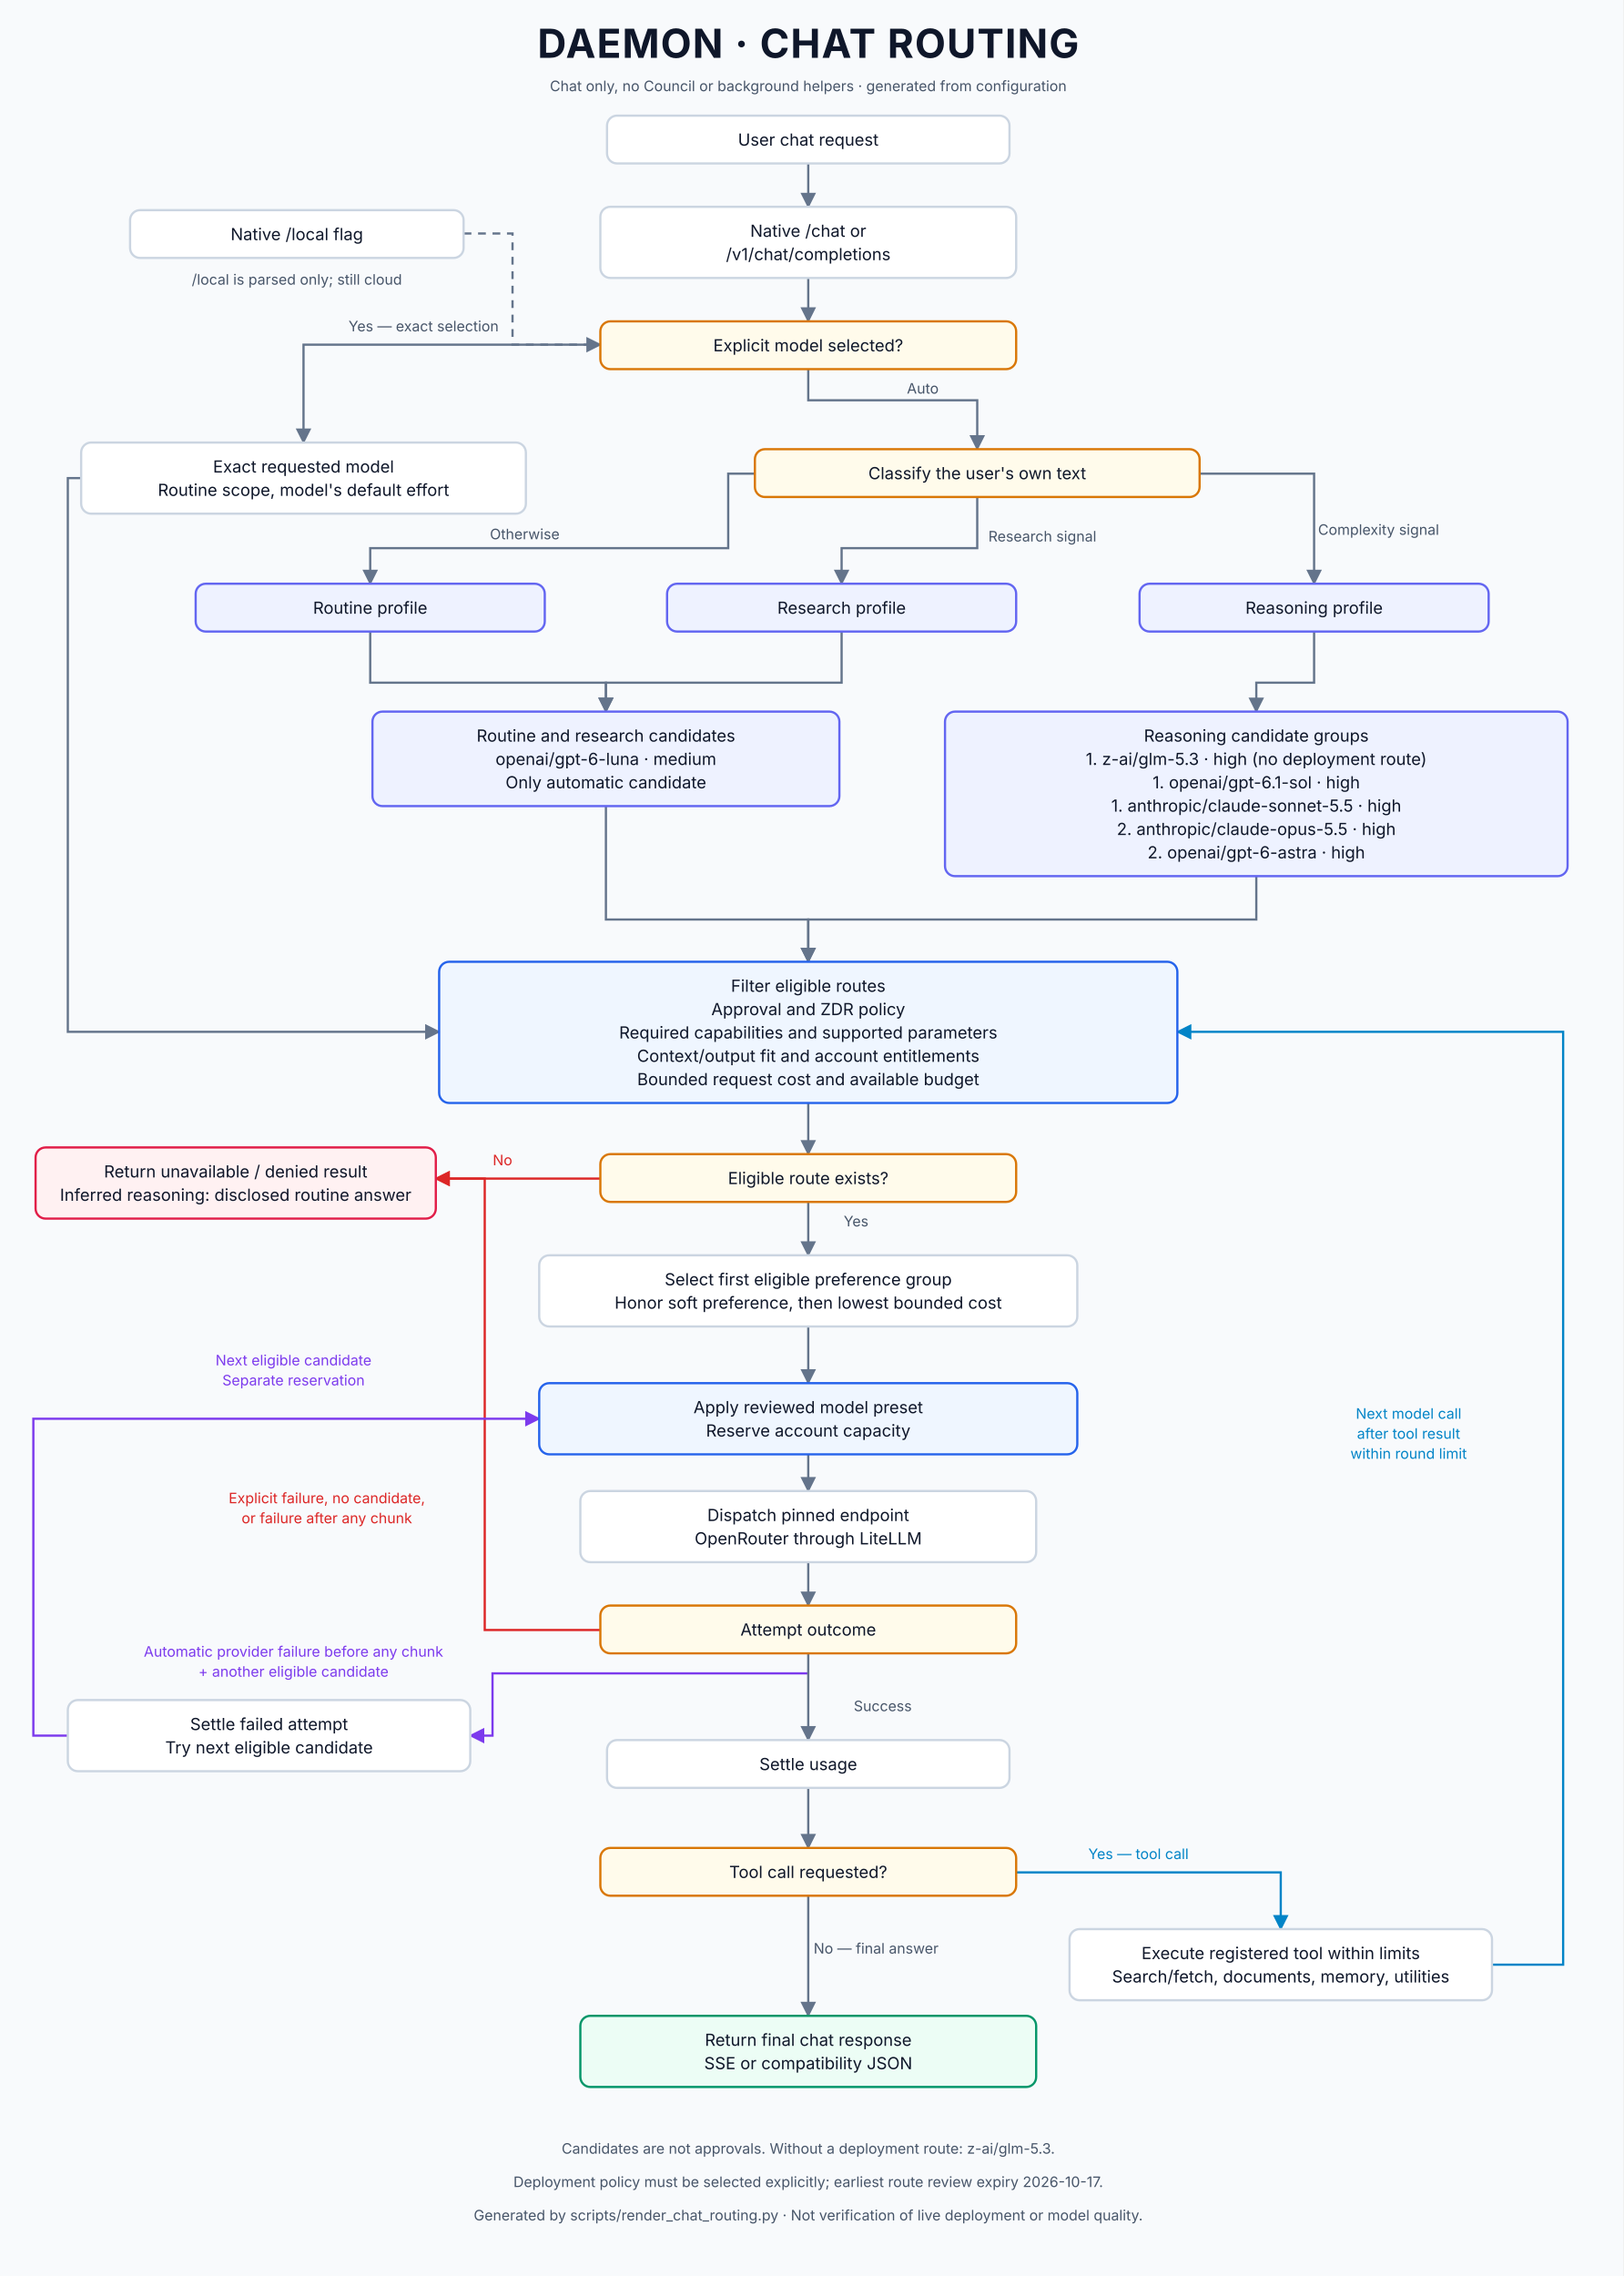
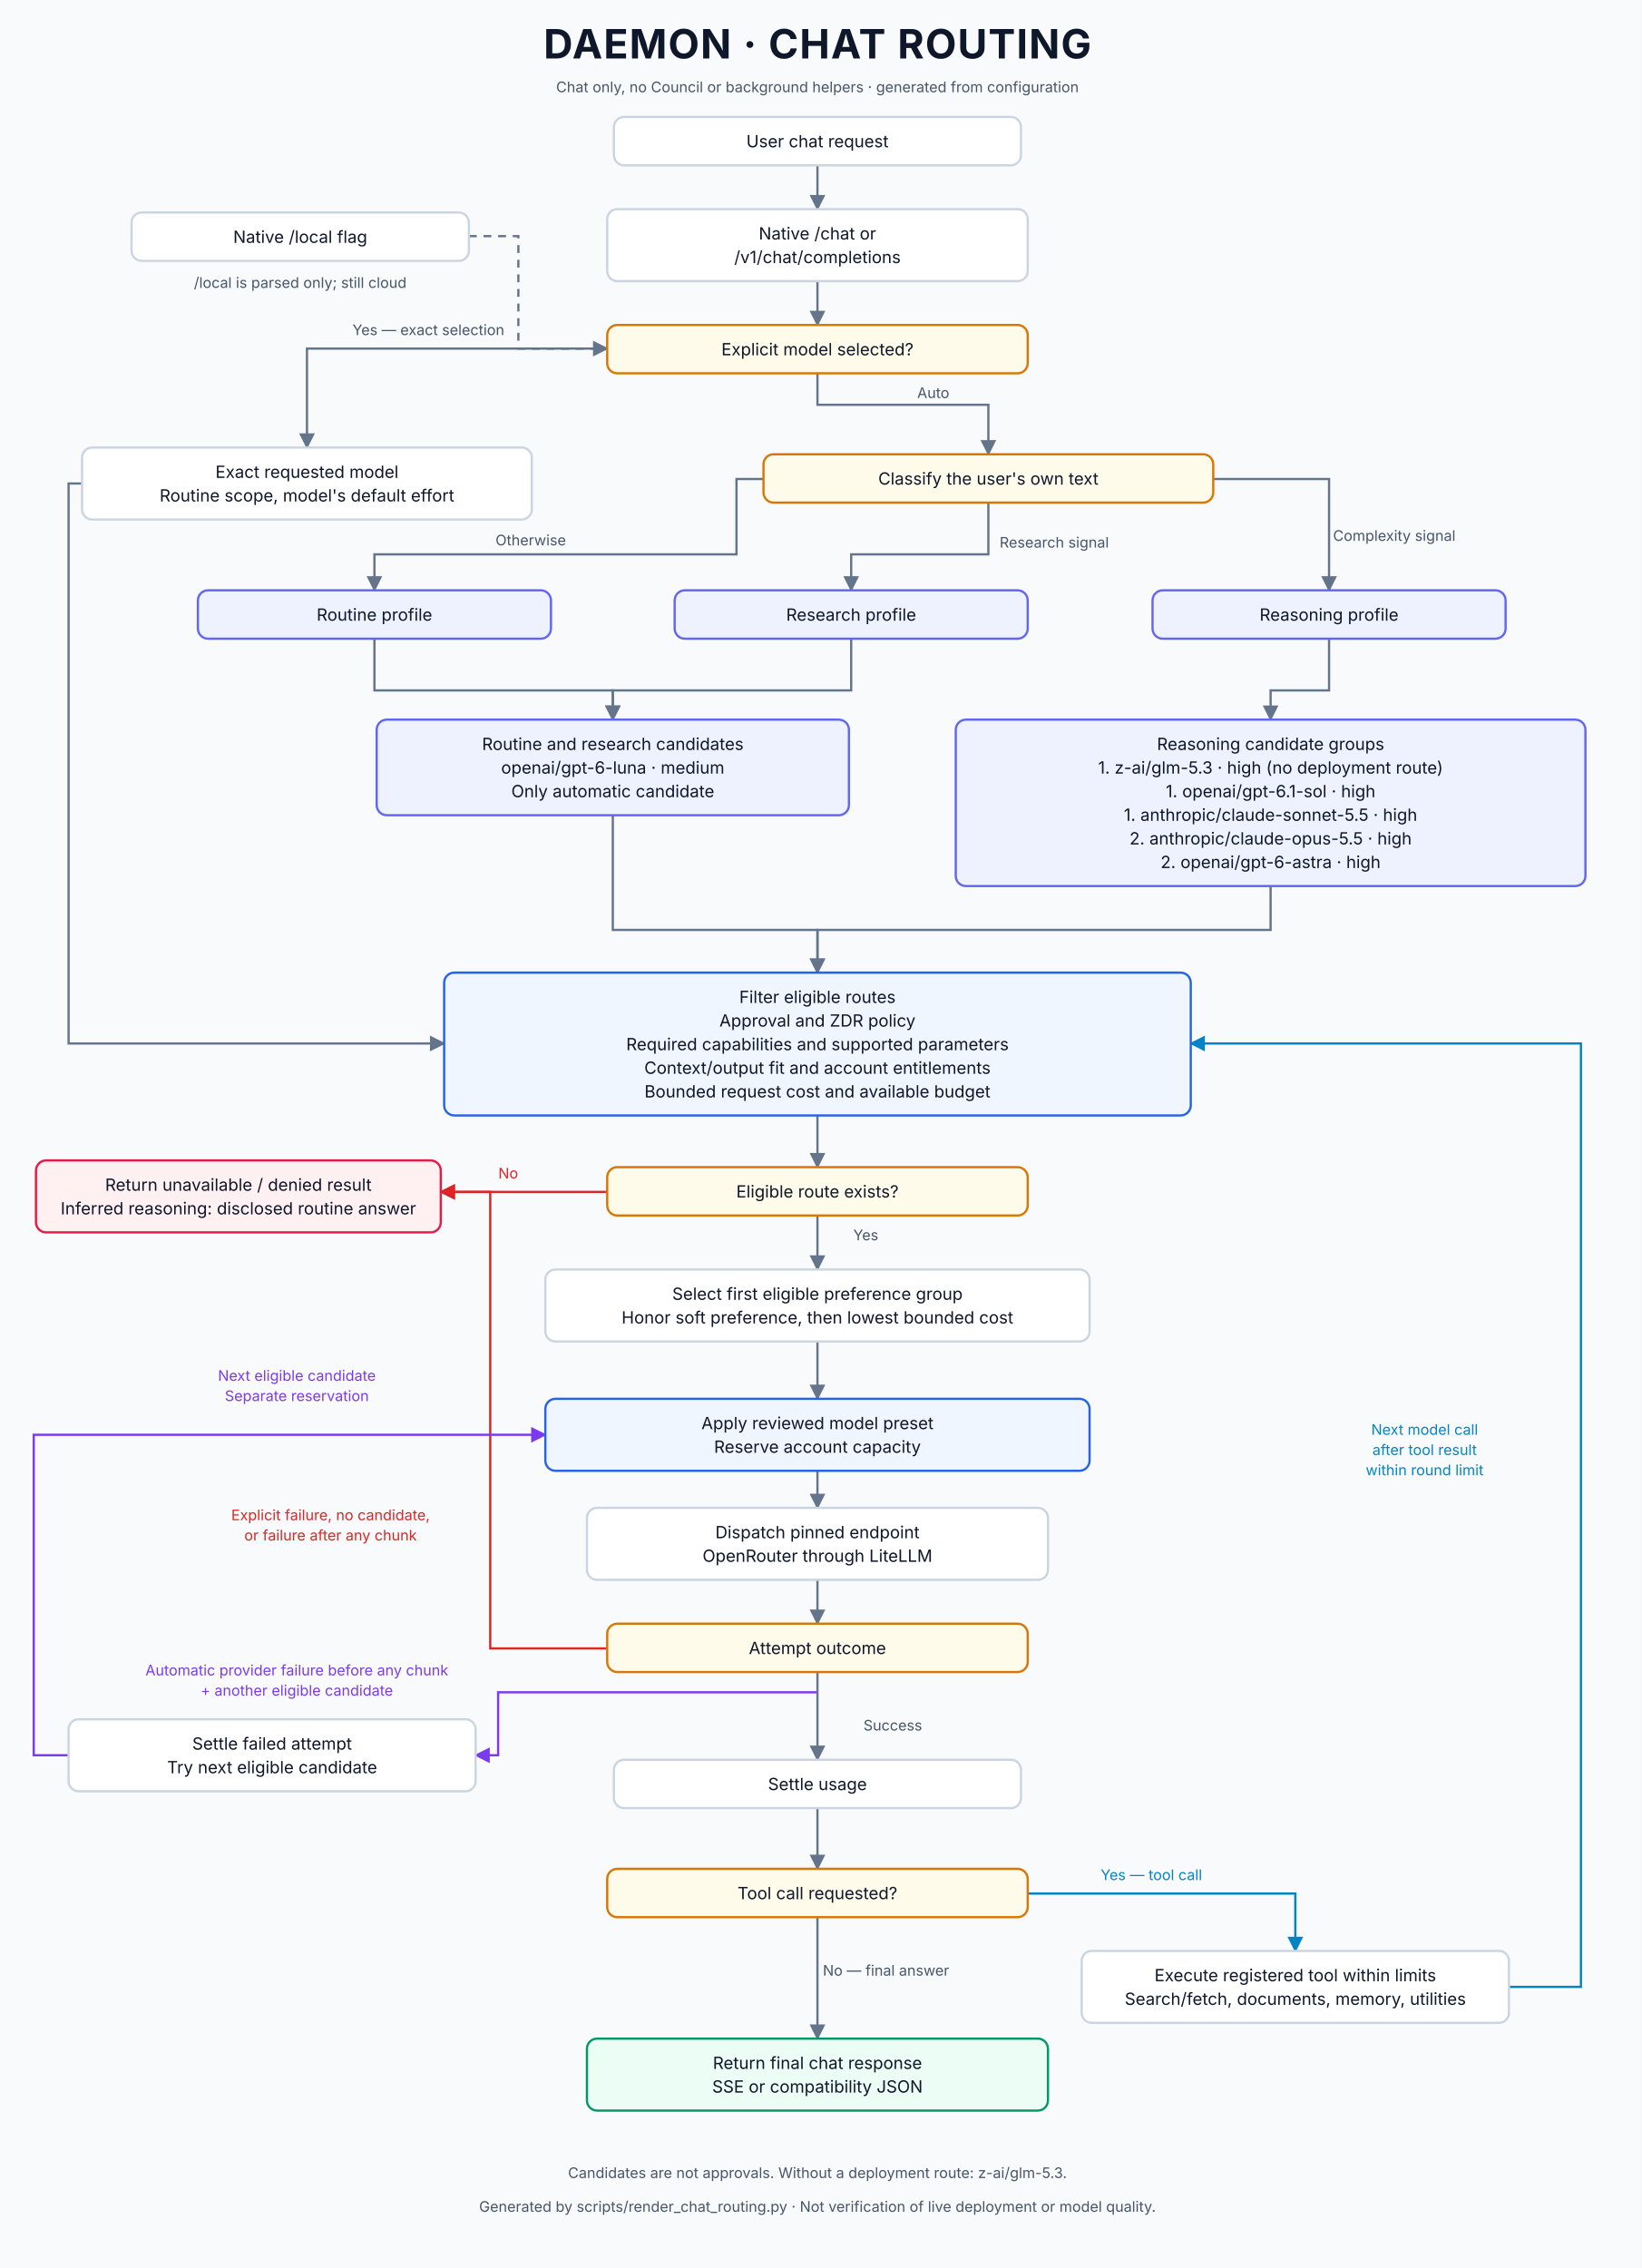
- <svg xmlns="http://www.w3.org/2000/svg" viewBox="0 0 1460 2047" width="1460" height="2047" font-family="Inter, 'Segoe UI', Helvetica, Arial, sans-serif" role="img" aria-label="Daemon chat routing">
+ <svg xmlns="http://www.w3.org/2000/svg" viewBox="0 0 1460 2017" width="1460" height="2017" font-family="Inter, 'Segoe UI', Helvetica, Arial, sans-serif" role="img" aria-label="Daemon chat routing">
  <defs>
    <marker id="a-grey" viewBox="0 0 10 10" refX="9" refY="5" markerWidth="7" markerHeight="7" orient="auto-start-reverse">
      <path d="M0,0 L10,5 L0,10 z" fill="#64748b" />
    </marker>
    <marker id="a-red" viewBox="0 0 10 10" refX="9" refY="5" markerWidth="7" markerHeight="7" orient="auto-start-reverse">
      <path d="M0,0 L10,5 L0,10 z" fill="#dc2626" />
    </marker>
    <marker id="a-violet" viewBox="0 0 10 10" refX="9" refY="5" markerWidth="7" markerHeight="7" orient="auto-start-reverse">
      <path d="M0,0 L10,5 L0,10 z" fill="#7c3aed" />
    </marker>
    <marker id="a-blue" viewBox="0 0 10 10" refX="9" refY="5" markerWidth="7" markerHeight="7" orient="auto-start-reverse">
      <path d="M0,0 L10,5 L0,10 z" fill="#0284c7" />
    </marker>
  </defs>
-   <rect width="1460" height="2047" fill="#f8fafc" />
+   <rect width="1460" height="2017" fill="#f8fafc" />
  <text x="727" y="52" text-anchor="middle" font-size="36" font-weight="700" fill="#0f172a" letter-spacing="1">DAEMON · CHAT ROUTING</text>
  <text x="727" y="82" text-anchor="middle" font-size="13" fill="#475569">Chat only, no Council or background helpers · generated from configuration</text>
  <polyline points="727,147 727,186" fill="none" stroke="#64748b" stroke-width="2" marker-end="url(#a-grey)" />
  <polyline points="727,250 727,289" fill="none" stroke="#64748b" stroke-width="2" marker-end="url(#a-grey)" />
  <polyline points="417,210 461,210 461,310 540,310" fill="none" stroke="#64748b" stroke-width="2" stroke-dasharray="7 6" marker-end="url(#a-grey)" />
  <text x="267" y="256" text-anchor="middle" font-size="13" fill="#475569">/local is parsed only; still cloud</text>
  <polyline points="540,310 273,310 273,398" fill="none" stroke="#64748b" stroke-width="2" marker-end="url(#a-grey)" />
  <text x="381" y="298" text-anchor="middle" font-size="13" fill="#475569">Yes — exact selection</text>
  <polyline points="727,332 727,360 879,360 879,404" fill="none" stroke="#64748b" stroke-width="2" marker-end="url(#a-grey)" />
  <text x="830" y="354" text-anchor="middle" font-size="13" fill="#475569">Auto</text>
  <polyline points="679,426 655,426 655,493 333,493 333,525" fill="none" stroke="#64748b" stroke-width="2" marker-end="url(#a-grey)" />
  <text x="472" y="485" text-anchor="middle" font-size="13" fill="#475569">Otherwise</text>
  <polyline points="879,447 879,493 757,493 757,525" fill="none" stroke="#64748b" stroke-width="2" marker-end="url(#a-grey)" />
  <text x="889" y="487" text-anchor="start" font-size="13" fill="#475569">Research signal</text>
  <polyline points="1079,426 1182,426 1182,525" fill="none" stroke="#64748b" stroke-width="2" marker-end="url(#a-grey)" />
  <text x="1240" y="481" text-anchor="middle" font-size="13" fill="#475569">Complexity signal</text>
  <polyline points="333,568 333,614 545,614 545,640" fill="none" stroke="#64748b" stroke-width="2" marker-end="url(#a-grey)" />
  <polyline points="757,568 757,614 545,614 545,640" fill="none" stroke="#64748b" stroke-width="2" marker-end="url(#a-grey)" />
  <polyline points="545,725 545,827 727,827 727,865" fill="none" stroke="#64748b" stroke-width="2" marker-end="url(#a-grey)" />
  <polyline points="1182,568 1182,614 1130,614 1130,640" fill="none" stroke="#64748b" stroke-width="2" marker-end="url(#a-grey)" />
  <polyline points="1130,788 1130,827 727,827 727,865" fill="none" stroke="#64748b" stroke-width="2" marker-end="url(#a-grey)" />
  <polyline points="97,430 61,430 61,928 395,928" fill="none" stroke="#64748b" stroke-width="2" marker-end="url(#a-grey)" />
  <polyline points="727,992 727,1038" fill="none" stroke="#64748b" stroke-width="2" marker-end="url(#a-grey)" />
  <polyline points="540,1060 392,1060" fill="none" stroke="#dc2626" stroke-width="2" marker-end="url(#a-red)" />
  <text x="452" y="1048" text-anchor="middle" font-size="13" fill="#dc2626">No</text>
  <polyline points="727,1081 727,1129" fill="none" stroke="#64748b" stroke-width="2" marker-end="url(#a-grey)" />
  <text x="770" y="1103" text-anchor="middle" font-size="13" fill="#475569">Yes</text>
  <polyline points="727,1193 727,1244" fill="none" stroke="#64748b" stroke-width="2" marker-end="url(#a-grey)" />
  <polyline points="727,1308 727,1341" fill="none" stroke="#64748b" stroke-width="2" marker-end="url(#a-grey)" />
  <polyline points="727,1405 727,1444" fill="none" stroke="#64748b" stroke-width="2" marker-end="url(#a-grey)" />
  <polyline points="540,1466 436,1466 436,1060 392,1060" fill="none" stroke="#dc2626" stroke-width="2" marker-end="url(#a-red)" />
  <text x="294" y="1352" text-anchor="middle" font-size="13" fill="#dc2626">Explicit failure, no candidate,</text>
  <text x="294" y="1370" text-anchor="middle" font-size="13" fill="#dc2626">or failure after any chunk</text>
  <polyline points="727,1505 443,1505 443,1561 423,1561" fill="none" stroke="#7c3aed" stroke-width="2" marker-end="url(#a-violet)" />
  <text x="264" y="1490" text-anchor="middle" font-size="13" fill="#7c3aed">Automatic provider failure before any chunk</text>
  <text x="264" y="1508" text-anchor="middle" font-size="13" fill="#7c3aed">+ another eligible candidate</text>
  <polyline points="61,1561 30,1561 30,1276 485,1276" fill="none" stroke="#7c3aed" stroke-width="2" marker-end="url(#a-violet)" />
  <text x="264" y="1228" text-anchor="middle" font-size="13" fill="#7c3aed">Next eligible candidate</text>
  <text x="264" y="1246" text-anchor="middle" font-size="13" fill="#7c3aed">Separate reservation</text>
  <polyline points="727,1487 727,1565" fill="none" stroke="#64748b" stroke-width="2" marker-end="url(#a-grey)" />
  <text x="794" y="1539" text-anchor="middle" font-size="13" fill="#475569">Success</text>
  <polyline points="727,1608 727,1662" fill="none" stroke="#64748b" stroke-width="2" marker-end="url(#a-grey)" />
  <polyline points="914,1684 1152,1684 1152,1735" fill="none" stroke="#0284c7" stroke-width="2" marker-end="url(#a-blue)" />
  <text x="1024" y="1672" text-anchor="middle" font-size="13" fill="#0284c7">Yes — tool call</text>
  <polyline points="1342,1767 1406,1767 1406,928 1059,928" fill="none" stroke="#0284c7" stroke-width="2" marker-end="url(#a-blue)" />
  <text x="1267" y="1276" text-anchor="middle" font-size="13" fill="#0284c7">Next model call</text>
  <text x="1267" y="1294" text-anchor="middle" font-size="13" fill="#0284c7">after tool result</text>
  <text x="1267" y="1312" text-anchor="middle" font-size="13" fill="#0284c7">within round limit</text>
  <polyline points="727,1705 727,1813" fill="none" stroke="#64748b" stroke-width="2" marker-end="url(#a-grey)" />
  <text x="788" y="1757" text-anchor="middle" font-size="13" fill="#475569">No — final answer</text>
  <rect x="546" y="104" width="362" height="43" rx="9" fill="#ffffff" stroke="#cbd5e1" stroke-width="2" />
  <text x="727" y="131" text-anchor="middle" font-size="15" fill="#0f172a">User chat request</text>
  <rect x="540" y="186" width="374" height="64" rx="9" fill="#ffffff" stroke="#cbd5e1" stroke-width="2" />
  <text x="727" y="213" text-anchor="middle" font-size="15" fill="#0f172a">Native /chat or</text>
  <text x="727" y="234" text-anchor="middle" font-size="15" fill="#0f172a">/v1/chat/completions</text>
  <rect x="117" y="189" width="300" height="43" rx="9" fill="#ffffff" stroke="#cbd5e1" stroke-width="2" />
  <text x="267" y="216" text-anchor="middle" font-size="15" fill="#0f172a">Native /local flag</text>
  <rect x="540" y="289" width="374" height="43" rx="9" fill="#fffbeb" stroke="#d97706" stroke-width="2" />
  <text x="727" y="316" text-anchor="middle" font-size="15" fill="#0f172a">Explicit model selected?</text>
  <rect x="73" y="398" width="400" height="64" rx="9" fill="#ffffff" stroke="#cbd5e1" stroke-width="2" />
  <text x="273" y="425" text-anchor="middle" font-size="15" fill="#0f172a">Exact requested model</text>
  <text x="273" y="446" text-anchor="middle" font-size="15" fill="#0f172a">Routine scope, model's default effort</text>
  <rect x="679" y="404" width="400" height="43" rx="9" fill="#fffbeb" stroke="#d97706" stroke-width="2" />
  <text x="879" y="431" text-anchor="middle" font-size="15" fill="#0f172a">Classify the user's own text</text>
  <rect x="176" y="525" width="314" height="43" rx="9" fill="#eef2ff" stroke="#6366f1" stroke-width="2" />
  <text x="333" y="552" text-anchor="middle" font-size="15" fill="#0f172a">Routine profile</text>
  <rect x="600" y="525" width="314" height="43" rx="9" fill="#eef2ff" stroke="#6366f1" stroke-width="2" />
  <text x="757" y="552" text-anchor="middle" font-size="15" fill="#0f172a">Research profile</text>
  <rect x="1025" y="525" width="314" height="43" rx="9" fill="#eef2ff" stroke="#6366f1" stroke-width="2" />
  <text x="1182" y="552" text-anchor="middle" font-size="15" fill="#0f172a">Reasoning profile</text>
  <rect x="335" y="640" width="420" height="85" rx="9" fill="#eef2ff" stroke="#6366f1" stroke-width="2" />
  <text x="545" y="667" text-anchor="middle" font-size="15" fill="#0f172a">Routine and research candidates</text>
  <text x="545" y="688" text-anchor="middle" font-size="15" fill="#0f172a">openai/gpt-6-luna · medium</text>
  <text x="545" y="709" text-anchor="middle" font-size="15" fill="#0f172a">Only automatic candidate</text>
  <rect x="850" y="640" width="560" height="148" rx="9" fill="#eef2ff" stroke="#6366f1" stroke-width="2" />
  <text x="1130" y="667" text-anchor="middle" font-size="15" fill="#0f172a">Reasoning candidate groups</text>
  <text x="1130" y="688" text-anchor="middle" font-size="15" fill="#0f172a">1. z-ai/glm-5.3 · high (no deployment route)</text>
  <text x="1130" y="709" text-anchor="middle" font-size="15" fill="#0f172a">1. openai/gpt-6.1-sol · high</text>
  <text x="1130" y="730" text-anchor="middle" font-size="15" fill="#0f172a">1. anthropic/claude-sonnet-5.5 · high</text>
  <text x="1130" y="751" text-anchor="middle" font-size="15" fill="#0f172a">2. anthropic/claude-opus-5.5 · high</text>
  <text x="1130" y="772" text-anchor="middle" font-size="15" fill="#0f172a">2. openai/gpt-6-astra · high</text>
  <rect x="395" y="865" width="664" height="127" rx="9" fill="#eff6ff" stroke="#2563eb" stroke-width="2" />
  <text x="727" y="892" text-anchor="middle" font-size="15" fill="#0f172a">Filter eligible routes</text>
  <text x="727" y="913" text-anchor="middle" font-size="15" fill="#0f172a">Approval and ZDR policy</text>
  <text x="727" y="934" text-anchor="middle" font-size="15" fill="#0f172a">Required capabilities and supported parameters</text>
  <text x="727" y="955" text-anchor="middle" font-size="15" fill="#0f172a">Context/output fit and account entitlements</text>
  <text x="727" y="976" text-anchor="middle" font-size="15" fill="#0f172a">Bounded request cost and available budget</text>
  <rect x="540" y="1038" width="374" height="43" rx="9" fill="#fffbeb" stroke="#d97706" stroke-width="2" />
  <text x="727" y="1065" text-anchor="middle" font-size="15" fill="#0f172a">Eligible route exists?</text>
  <rect x="32" y="1032" width="360" height="64" rx="9" fill="#fff1f2" stroke="#e11d48" stroke-width="2" />
  <text x="212" y="1059" text-anchor="middle" font-size="15" fill="#0f172a">Return unavailable / denied result</text>
  <text x="212" y="1080" text-anchor="middle" font-size="15" fill="#0f172a">Inferred reasoning: disclosed routine answer</text>
  <rect x="485" y="1129" width="484" height="64" rx="9" fill="#ffffff" stroke="#cbd5e1" stroke-width="2" />
  <text x="727" y="1156" text-anchor="middle" font-size="15" fill="#0f172a">Select first eligible preference group</text>
  <text x="727" y="1177" text-anchor="middle" font-size="15" fill="#0f172a">Honor soft preference, then lowest bounded cost</text>
  <rect x="485" y="1244" width="484" height="64" rx="9" fill="#eff6ff" stroke="#2563eb" stroke-width="2" />
  <text x="727" y="1271" text-anchor="middle" font-size="15" fill="#0f172a">Apply reviewed model preset</text>
  <text x="727" y="1292" text-anchor="middle" font-size="15" fill="#0f172a">Reserve account capacity</text>
  <rect x="522" y="1341" width="410" height="64" rx="9" fill="#ffffff" stroke="#cbd5e1" stroke-width="2" />
  <text x="727" y="1368" text-anchor="middle" font-size="15" fill="#0f172a">Dispatch pinned endpoint</text>
  <text x="727" y="1389" text-anchor="middle" font-size="15" fill="#0f172a">OpenRouter through LiteLLM</text>
  <rect x="540" y="1444" width="374" height="43" rx="9" fill="#fffbeb" stroke="#d97706" stroke-width="2" />
  <text x="727" y="1471" text-anchor="middle" font-size="15" fill="#0f172a">Attempt outcome</text>
  <rect x="61" y="1529" width="362" height="64" rx="9" fill="#ffffff" stroke="#cbd5e1" stroke-width="2" />
  <text x="242" y="1556" text-anchor="middle" font-size="15" fill="#0f172a">Settle failed attempt</text>
  <text x="242" y="1577" text-anchor="middle" font-size="15" fill="#0f172a">Try next eligible candidate</text>
  <rect x="546" y="1565" width="362" height="43" rx="9" fill="#ffffff" stroke="#cbd5e1" stroke-width="2" />
  <text x="727" y="1592" text-anchor="middle" font-size="15" fill="#0f172a">Settle usage</text>
  <rect x="540" y="1662" width="374" height="43" rx="9" fill="#fffbeb" stroke="#d97706" stroke-width="2" />
  <text x="727" y="1689" text-anchor="middle" font-size="15" fill="#0f172a">Tool call requested?</text>
  <rect x="962" y="1735" width="380" height="64" rx="9" fill="#ffffff" stroke="#cbd5e1" stroke-width="2" />
  <text x="1152" y="1762" text-anchor="middle" font-size="15" fill="#0f172a">Execute registered tool within limits</text>
  <text x="1152" y="1783" text-anchor="middle" font-size="15" fill="#0f172a">Search/fetch, documents, memory, utilities</text>
  <rect x="522" y="1813" width="410" height="64" rx="9" fill="#ecfdf5" stroke="#059669" stroke-width="2" />
  <text x="727" y="1840" text-anchor="middle" font-size="15" fill="#0f172a">Return final chat response</text>
  <text x="727" y="1861" text-anchor="middle" font-size="15" fill="#0f172a">SSE or compatibility JSON</text>
  <text x="727" y="1937" text-anchor="middle" font-size="13" fill="#475569">Candidates are not approvals. Without a deployment route: z-ai/glm-5.3.</text>
-   <text x="727" y="1967" text-anchor="middle" font-size="13" fill="#475569">Deployment policy must be selected explicitly; earliest route review expiry 2026-10-17.</text>
-   <text x="727" y="1997" text-anchor="middle" font-size="13" fill="#475569">Generated by scripts/render_chat_routing.py · Not verification of live deployment or model quality.</text>
+   <text x="727" y="1967" text-anchor="middle" font-size="13" fill="#475569">Generated by scripts/render_chat_routing.py · Not verification of live deployment or model quality.</text>
</svg>
